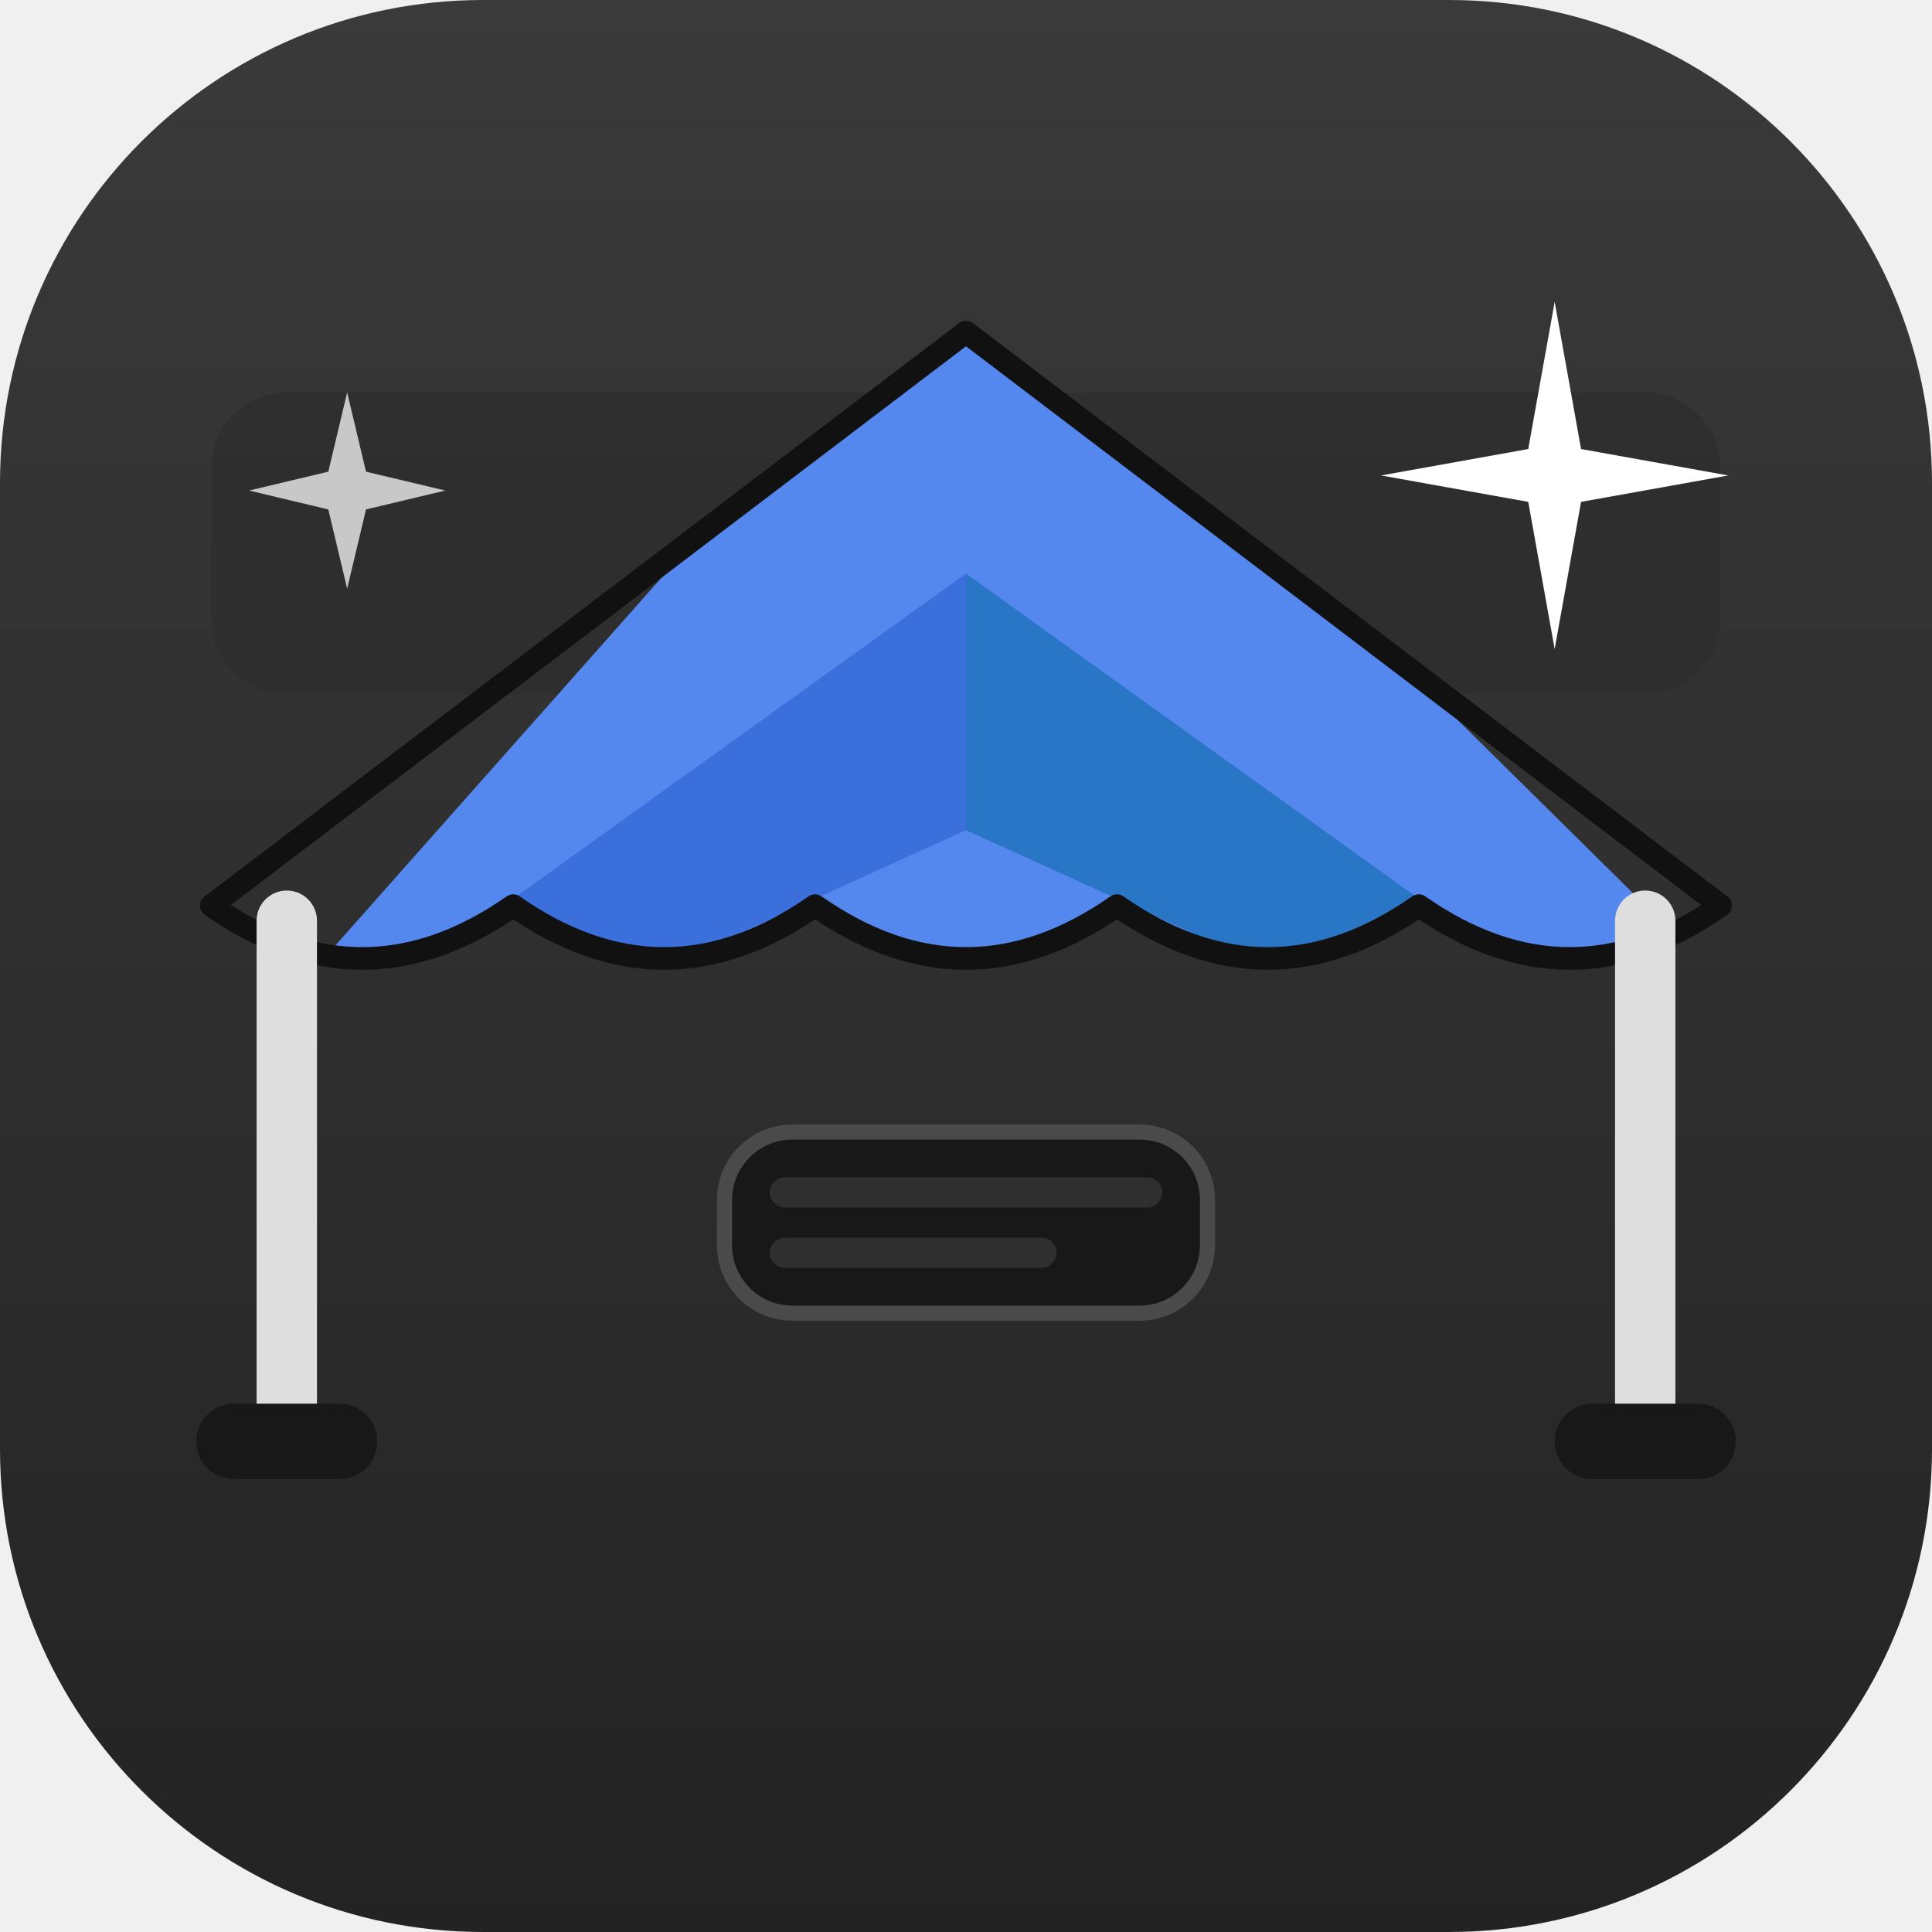
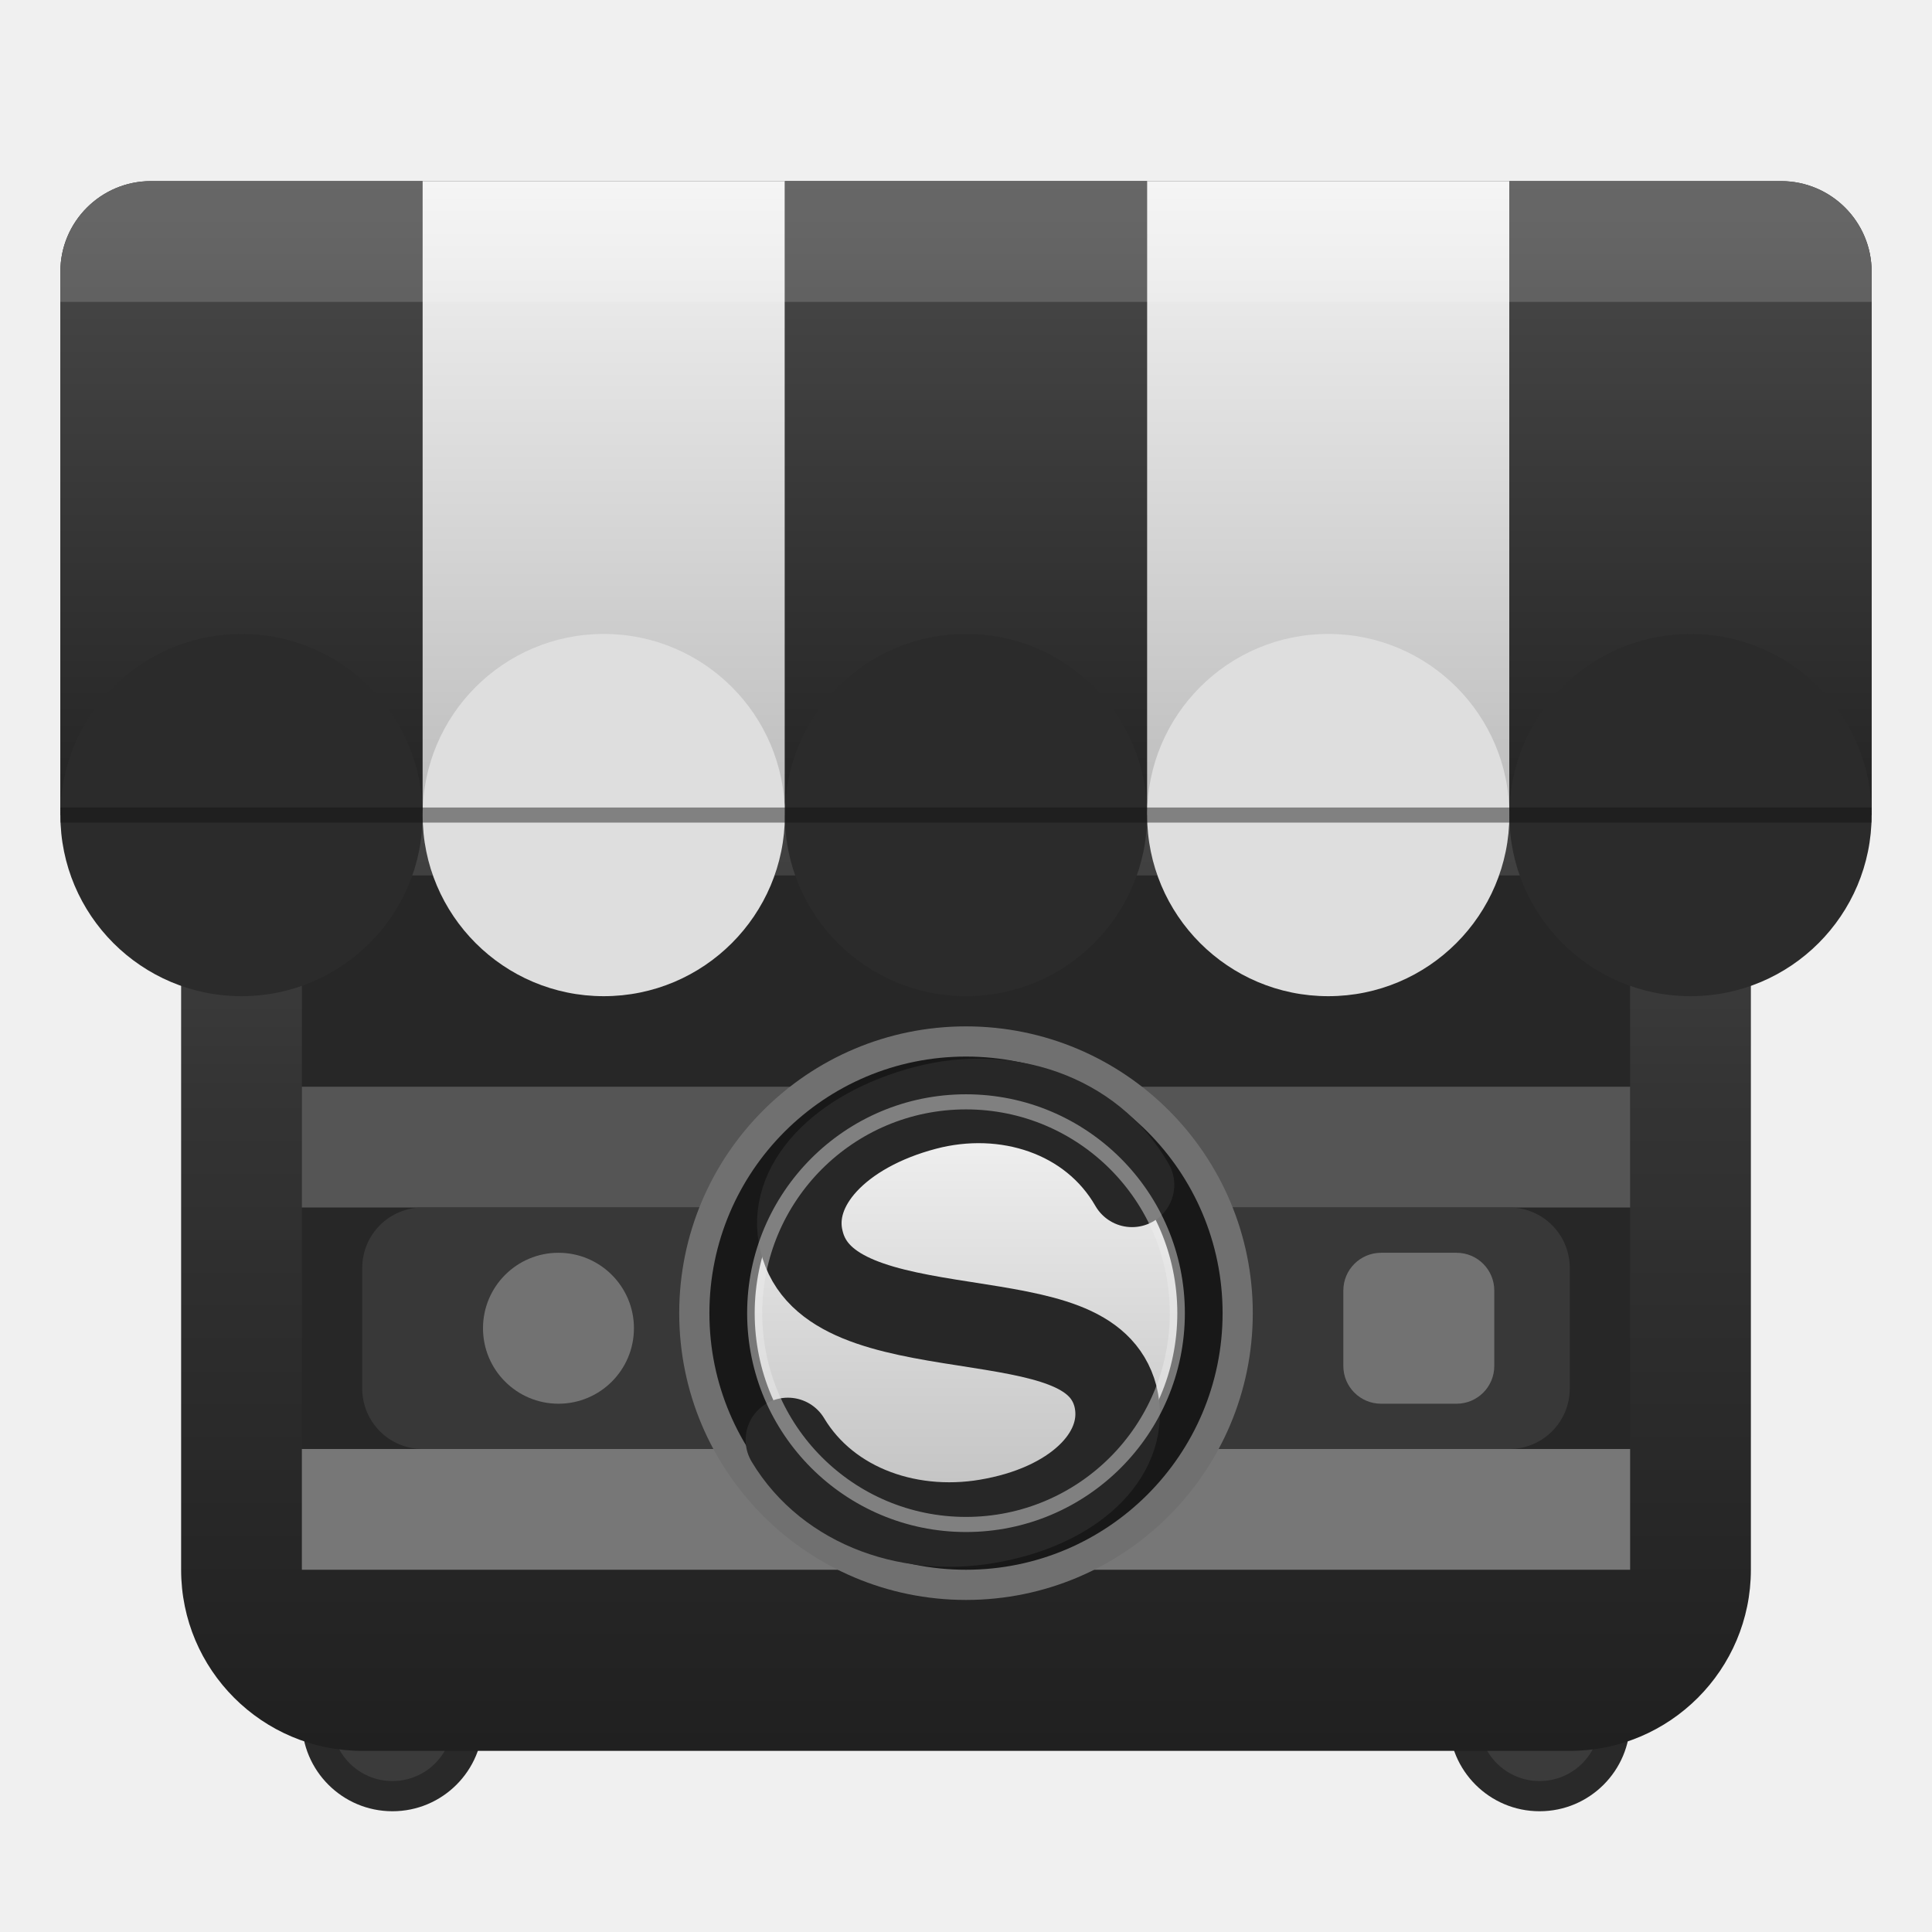
- <svg xmlns="http://www.w3.org/2000/svg" width="256" height="256" viewBox="0 0 256 256">
+ <svg xmlns="http://www.w3.org/2000/svg" viewBox="0 0 128 128" role="img" aria-labelledby="title desc">
  <defs>
-     <linearGradient id="bg" x1="0" y1="0" x2="0" y2="1">
-       <stop offset="0" stop-color="#3a3a3a" />
-       <stop offset="1" stop-color="#232323" />
+     <linearGradient id="frame" x1="0" y1="0" x2="0" y2="1">
+       <stop offset="0" stop-color="#555555" />
+       <stop offset="0.48" stop-color="#343434" />
+       <stop offset="1" stop-color="#202020" />
    </linearGradient>
-     <clipPath id="awning">
-       <path d="M128,44 L28,120 Q48,134 68,120 Q88,134 108,120 Q128,134 148,120 Q168,134 188,120 Q208,134 228,120 Z" />
-     </clipPath>
+     <linearGradient id="awningDark" x1="0" y1="0" x2="0" y2="1">
+       <stop offset="0" stop-color="#4b4b4b" />
+       <stop offset="1" stop-color="#242424" />
+     </linearGradient>
+     <linearGradient id="awningLight" x1="0" y1="0" x2="0" y2="1">
+       <stop offset="0" stop-color="#f3f3f3" />
+       <stop offset="1" stop-color="#bdbdbd" />
+     </linearGradient>
+     <linearGradient id="badge" x1="0" y1="0" x2="0" y2="1">
+       <stop offset="0" stop-color="#f3f3f3" />
+       <stop offset="1" stop-color="#c0c0c0" />
+     </linearGradient>
  </defs>
-   <rect width="256" height="256" rx="64" fill="url(#bg)" />
-   <rect x="28" y="52" width="200" height="40" rx="10" fill="#2a2a2a" opacity="0.55" />
-   <g clip-path="url(#awning)">
-     <path d="M128,40 L24,150 L232,150 Z" fill="#215d9c" />
-     <path d="M128,40 L24,150 L232,150 Z" fill="#5588ee" transform="skewY(-4)" />
-     <polygon points="128,76 50,132 40,150 128,110" fill="#3a6fdc" />
-     <polygon points="128,76 206,132 216,150 128,110" fill="#2a76c6" />
-   </g>
-   <path d="M128,44 L28,120 Q48,134 68,120 Q88,134 108,120 Q128,134 148,120 Q168,134 188,120 Q208,134 228,120 Z" fill="none" stroke="#111111" stroke-width="3" stroke-linejoin="round" />
-   <rect x="34" y="118" width="8" height="74" rx="4" fill="#dedede" />
-   <rect x="214" y="118" width="8" height="74" rx="4" fill="#dedede" />
-   <rect x="26" y="186" width="24" height="10" rx="5" fill="#181818" />
-   <rect x="206" y="186" width="24" height="10" rx="5" fill="#181818" />
-   <rect x="96" y="150" width="64" height="24" rx="9" fill="#181818" stroke="#4a4a4a" stroke-width="2" />
-   <rect x="102" y="156" width="52" height="4" rx="2" fill="#2f2f2f" />
-   <rect x="102" y="164" width="38" height="4" rx="2" fill="#2f2f2f" />
-   <polygon points="206,40 209.5,59.5 229,63 209.5,66.5 206,86 202.5,66.5 183,63 202.5,59.5" fill="#ffffff" />
-   <polygon points="46,52 48.5,62.5 59,65 48.5,67.5 46,78 43.5,67.5 33,65 43.5,62.5" fill="#c8c8c8" />
+   <rect x="20" y="96" width="12" height="24" rx="6" fill="#292929" />
+   <rect x="96" y="96" width="12" height="24" rx="6" fill="#292929" />
+   <rect x="22" y="100" width="8" height="18" rx="4" fill="#4a4a4a" opacity="0.55" />
+   <rect x="98" y="100" width="8" height="18" rx="4" fill="#4a4a4a" opacity="0.55" />
+   <path d="M24 32h80c6.627 0 12 5.373 12 12v60c0 6.627-5.373 12-12 12H24c-6.627 0-12-5.373-12-12V44c0-6.627 5.373-12 12-12Z" fill="url(#frame)" />
+   <rect x="20" y="58" width="88" height="43" rx="5" fill="#272727" />
+   <rect x="20" y="72" width="88" height="8" fill="#555555" />
+   <rect x="20" y="96" width="88" height="8" fill="#777777" />
+   <rect x="24" y="80" width="80" height="16" rx="4" fill="#383838" />
+   <circle cx="37" cy="88" r="5" fill="#727272" />
+   <rect x="89" y="83" width="10" height="10" rx="2.5" fill="#727272" />
+   <circle cx="64" cy="87" r="18" fill="#181818" stroke="#707070" stroke-width="2" />
+   <circle cx="64" cy="87" r="14" fill="url(#badge)" />
+   <path d="M75 78.5c-2.7-4.7-8.4-6.5-13.7-5.1-5.7 1.5-9.1 5.2-8.2 8.8.9 3.8 5.6 4.7 10.8 5.5 5.1.8 9.1 1.4 10 4.8.9 3.6-2.4 7.1-8 8.2-5.4 1.1-11-.8-13.7-5.3" fill="none" stroke="#272727" stroke-width="5.6" stroke-linecap="round" stroke-linejoin="round" />
+   <circle cx="64" cy="87" r="14" fill="none" stroke="#eeeeee" stroke-opacity="0.45" stroke-width="1" />
+   <path d="M10 12h108a6 6 0 0 1 6 6v36H4V18a6 6 0 0 1 6-6Z" fill="#2f2f2f" />
+   <path d="M10 12h18v42H4V18a6 6 0 0 1 6-6Z" fill="url(#awningDark)" />
+   <rect x="28" y="12" width="24" height="42" fill="url(#awningLight)" />
+   <rect x="52" y="12" width="24" height="42" fill="url(#awningDark)" />
+   <rect x="76" y="12" width="24" height="42" fill="url(#awningLight)" />
+   <path d="M100 12h18a6 6 0 0 1 6 6v36h-24Z" fill="url(#awningDark)" />
+   <circle cx="16" cy="54" r="12" fill="#2b2b2b" />
+   <circle cx="40" cy="54" r="12" fill="#dedede" />
+   <circle cx="64" cy="54" r="12" fill="#2b2b2b" />
+   <circle cx="88" cy="54" r="12" fill="#dedede" />
+   <circle cx="112" cy="54" r="12" fill="#2b2b2b" />
+   <path d="M10 12h108a6 6 0 0 1 6 6v2H4v-2a6 6 0 0 1 6-6Z" fill="#ffffff" opacity="0.16" />
+   <path d="M4 54h120" stroke="#111111" stroke-opacity="0.45" stroke-width="1" />
</svg>
